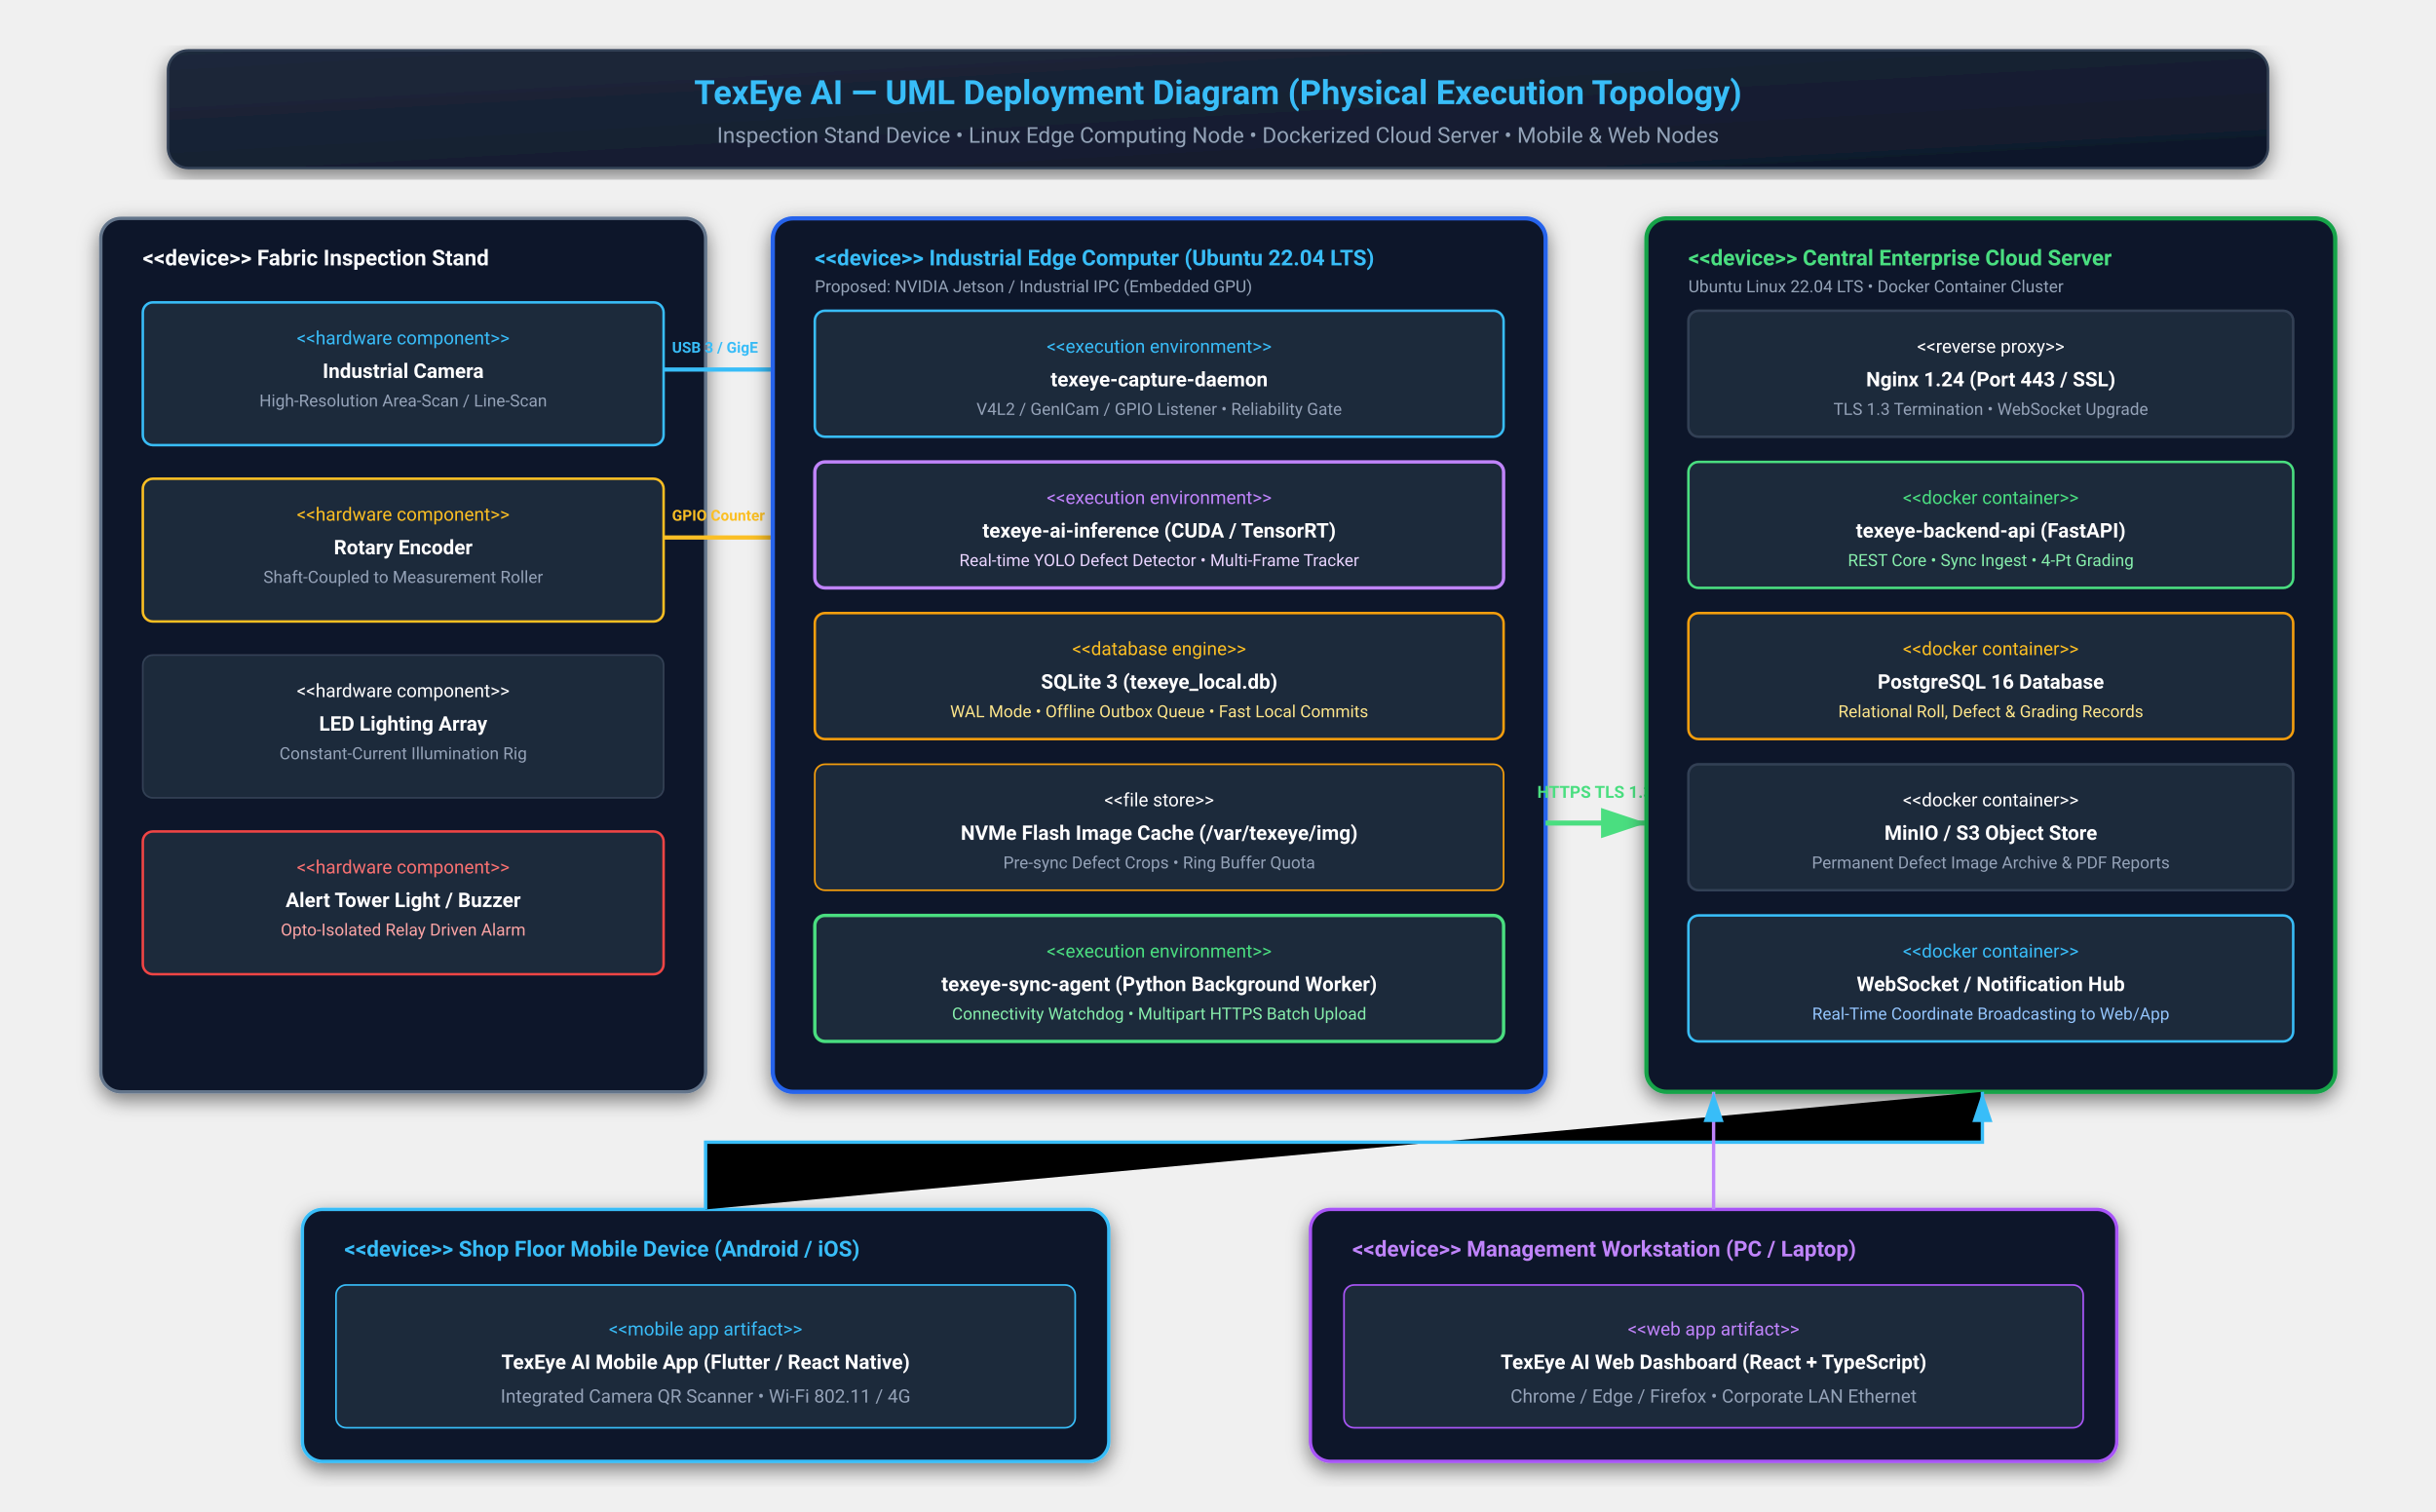
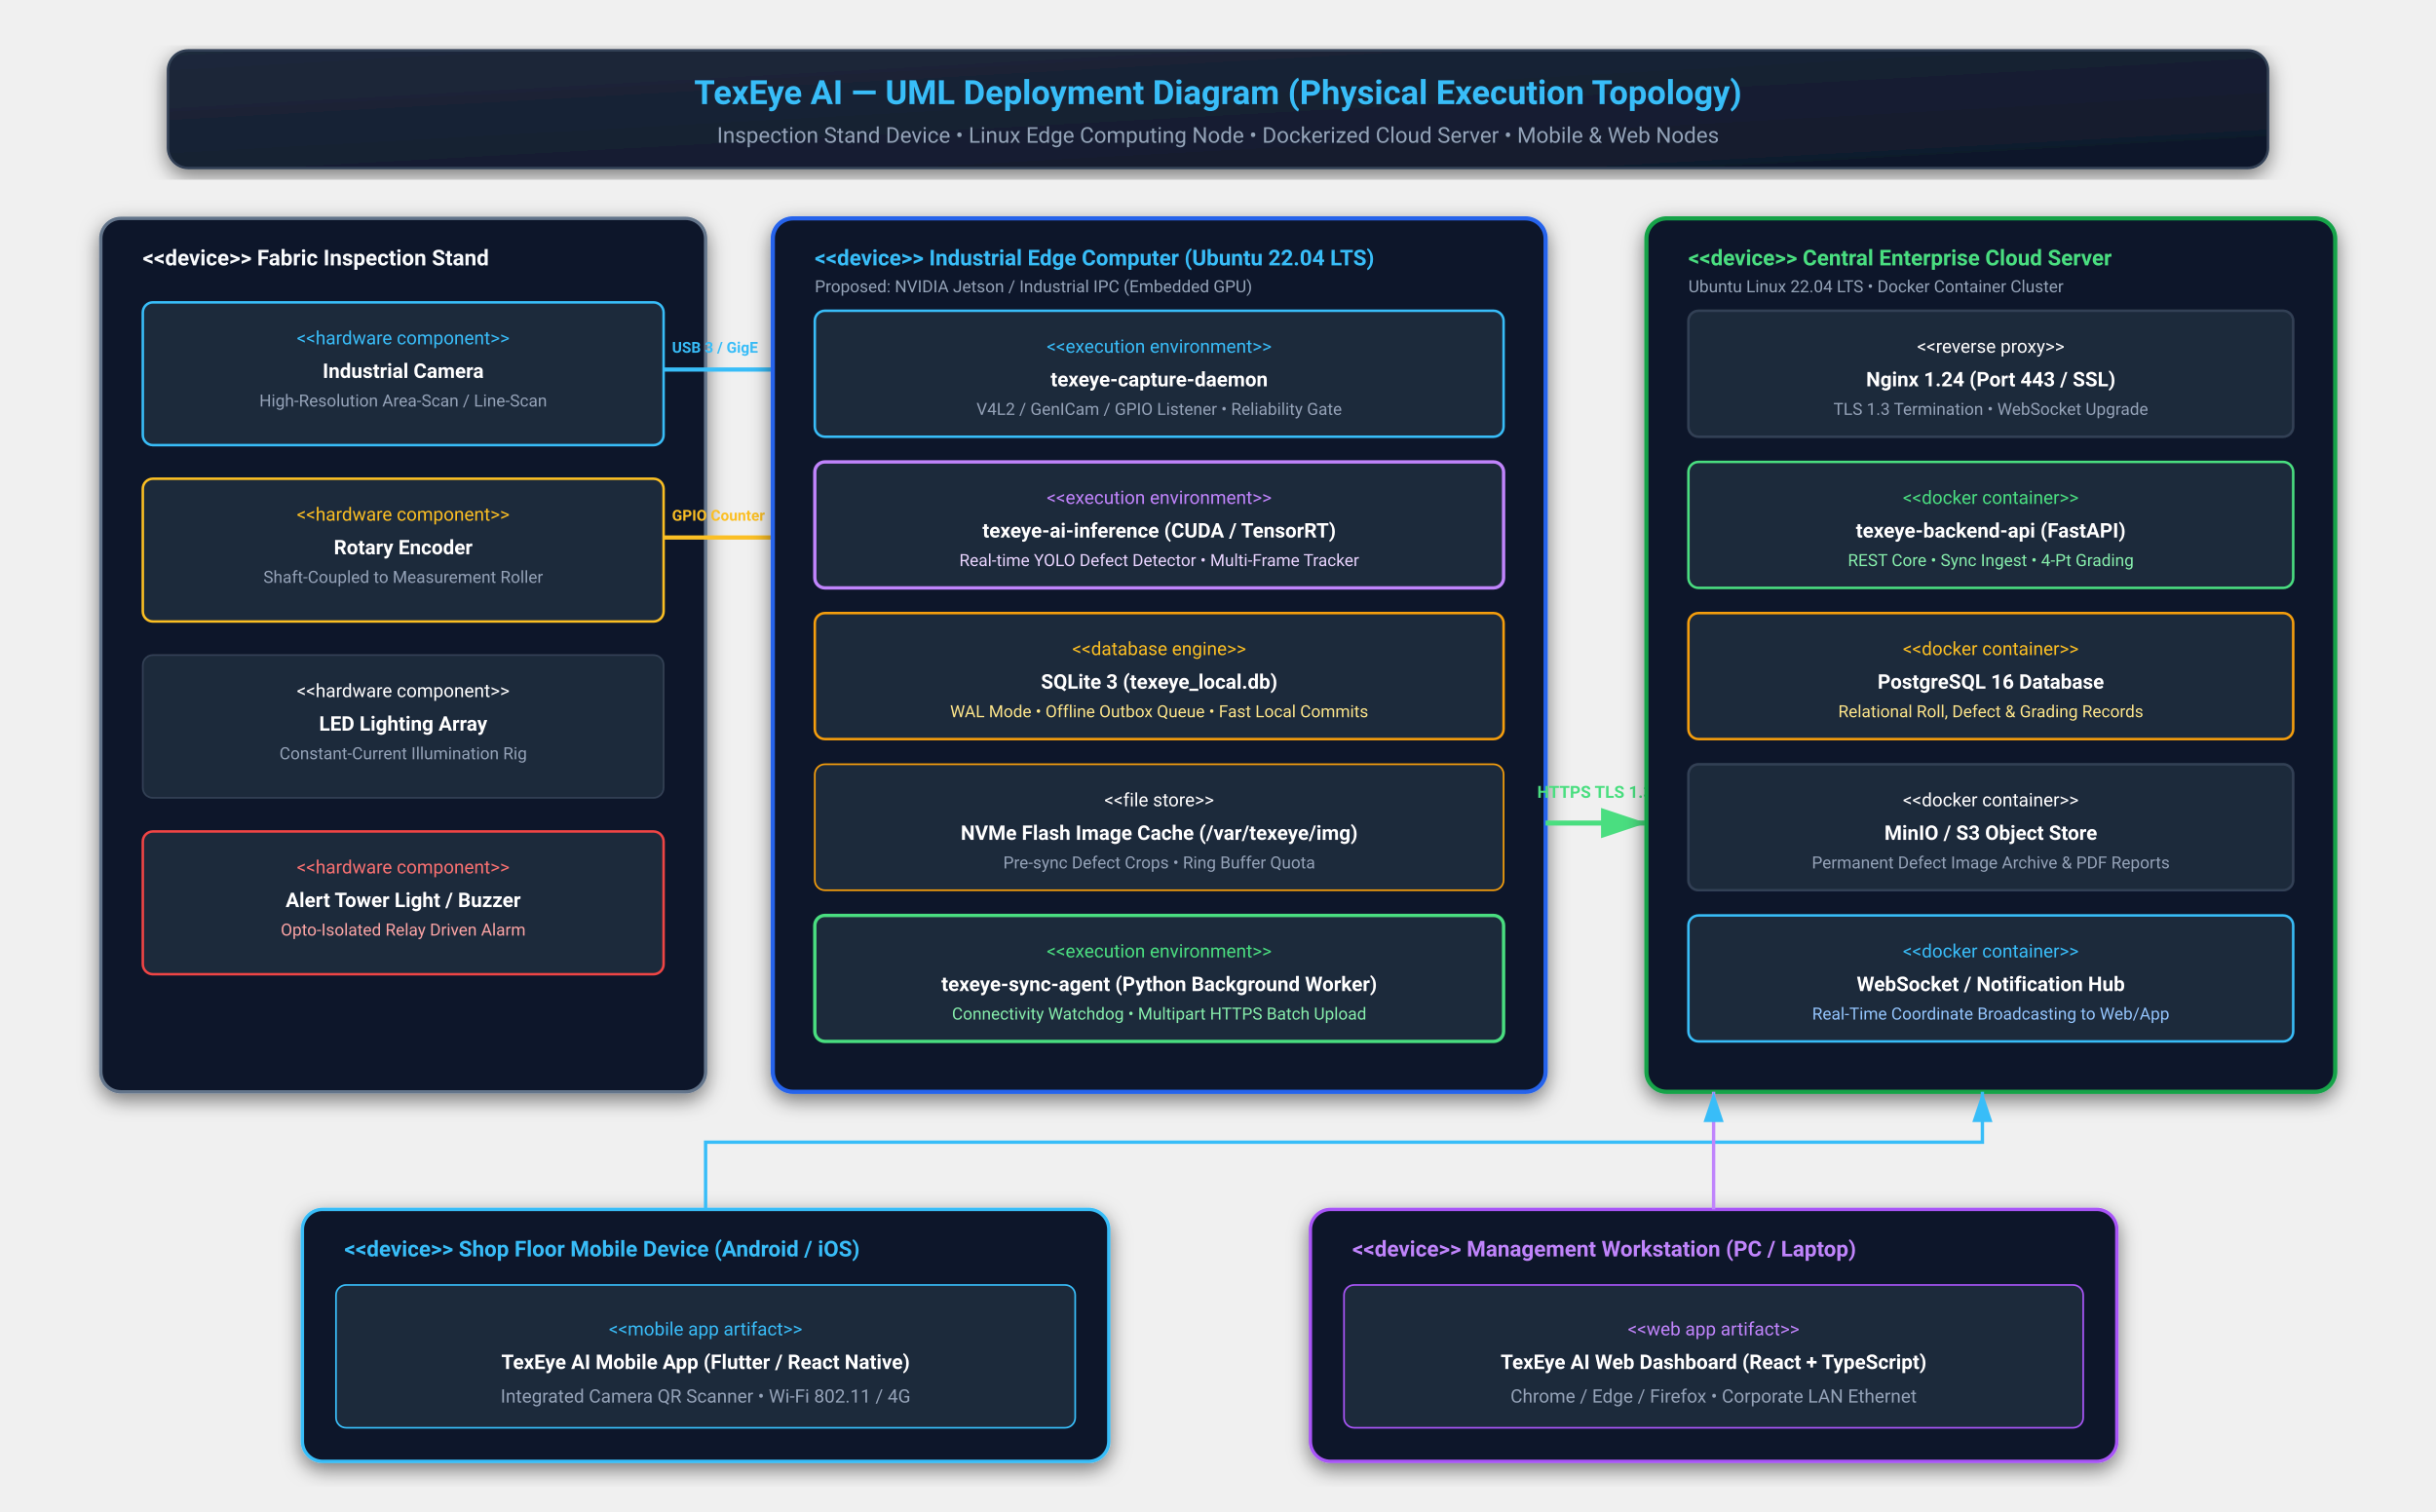
<svg xmlns="http://www.w3.org/2000/svg" viewBox="0 0 1450 900" width="100%" height="100%" style="background-color: #0b1120; font-family: -apple-system, BlinkMacSystemFont, 'Segoe UI', Roboto, Helvetica, Arial, sans-serif;">
  <defs>
    <linearGradient id="hdr11" x1="0%" y1="0%" x2="100%" y2="100%">
      <stop offset="0%" stop-color="#1e293b" />
      <stop offset="100%" stop-color="#0f172a" />
    </linearGradient>
    <filter id="sh11" x="-10%" y="-10%" width="120%" height="120%">
      <feDropShadow dx="0" dy="4" stdDeviation="6" flood-color="#000000" flood-opacity="0.5" />
    </filter>
    <marker id="mG11" markerWidth="10" markerHeight="10" refX="9" refY="3" orient="auto">
      <path d="M0,0 L0,6 L9,3 z" fill="#4ade80" />
    </marker>
    <marker id="mB11" markerWidth="10" markerHeight="10" refX="9" refY="3" orient="auto">
      <path d="M0,0 L0,6 L9,3 z" fill="#38bdf8" />
    </marker>
  </defs>
  <g transform="translate(100, 30)" filter="url(#sh11)">
    <rect width="1250" height="70" rx="12" fill="url(#hdr11)" stroke="#334155" stroke-width="1.5" />
    <text x="625" y="32" fill="#38bdf8" font-size="20" font-weight="bold" text-anchor="middle">TexEye AI — UML Deployment Diagram (Physical Execution Topology)</text>
    <text x="625" y="55" fill="#94a3b8" font-size="13" text-anchor="middle">Inspection Stand Device • Linux Edge Computing Node • Dockerized Cloud Server • Mobile &amp; Web Nodes</text>
  </g>
  <g transform="translate(60, 130)" filter="url(#sh11)">
    <rect width="360" height="520" rx="12" fill="#0f172a" stroke="#64748b" stroke-width="2" />
    <text x="25" y="28" fill="#f8fafc" font-size="13" font-weight="bold">&lt;&lt;device&gt;&gt; Fabric Inspection Stand</text>
    <rect x="25" y="50" width="310" height="85" rx="6" fill="#1e293b" stroke="#38bdf8" stroke-width="1.5" />
    <text x="180" y="75" fill="#38bdf8" font-size="11" text-anchor="middle">&lt;&lt;hardware component&gt;&gt;</text>
    <text x="180" y="95" fill="#ffffff" font-size="12" font-weight="bold" text-anchor="middle">Industrial Camera</text>
    <text x="180" y="112" fill="#94a3b8" font-size="10" text-anchor="middle">High-Resolution Area-Scan / Line-Scan</text>
    <rect x="25" y="155" width="310" height="85" rx="6" fill="#1e293b" stroke="#fbbf24" stroke-width="1.5" />
    <text x="180" y="180" fill="#fbbf24" font-size="11" text-anchor="middle">&lt;&lt;hardware component&gt;&gt;</text>
    <text x="180" y="200" fill="#ffffff" font-size="12" font-weight="bold" text-anchor="middle">Rotary Encoder</text>
    <text x="180" y="217" fill="#94a3b8" font-size="10" text-anchor="middle">Shaft-Coupled to Measurement Roller</text>
    <rect x="25" y="260" width="310" height="85" rx="6" fill="#1e293b" stroke="#334155" stroke-width="1" />
    <text x="180" y="285" fill="#ffffff" font-size="11" text-anchor="middle">&lt;&lt;hardware component&gt;&gt;</text>
    <text x="180" y="305" fill="#ffffff" font-size="12" font-weight="bold" text-anchor="middle">LED Lighting Array</text>
    <text x="180" y="322" fill="#94a3b8" font-size="10" text-anchor="middle">Constant-Current Illumination Rig</text>
    <rect x="25" y="365" width="310" height="85" rx="6" fill="#1e293b" stroke="#ef4444" stroke-width="1.5" />
    <text x="180" y="390" fill="#f87171" font-size="11" text-anchor="middle">&lt;&lt;hardware component&gt;&gt;</text>
    <text x="180" y="410" fill="#ffffff" font-size="12" font-weight="bold" text-anchor="middle">Alert Tower Light / Buzzer</text>
    <text x="180" y="427" fill="#fca5a5" font-size="10" text-anchor="middle">Opto-Isolated Relay Driven Alarm</text>
  </g>
-   <path d="M 395 220 L 460 220" stroke="#38bdf8" stroke-width="2.5" />
+   <path d="M 395 220 L 460 220" stroke="#38bdf8" stroke-width="2.5" fill="none" />
  <text x="400" y="210" fill="#38bdf8" font-size="9" font-weight="bold">USB 3 / GigE</text>
-   <path d="M 395 320 L 460 320" stroke="#fbbf24" stroke-width="2.5" />
+   <path d="M 395 320 L 460 320" stroke="#fbbf24" stroke-width="2.5" fill="none" />
  <text x="400" y="310" fill="#fbbf24" font-size="9" font-weight="bold">GPIO Counter</text>
  <g transform="translate(460, 130)" filter="url(#sh11)">
    <rect width="460" height="520" rx="12" fill="#0f172a" stroke="#2563eb" stroke-width="2.5" />
    <text x="25" y="28" fill="#38bdf8" font-size="13" font-weight="bold">&lt;&lt;device&gt;&gt; Industrial Edge Computer (Ubuntu 22.04 LTS)</text>
    <text x="25" y="44" fill="#94a3b8" font-size="10">Proposed: NVIDIA Jetson / Industrial IPC (Embedded GPU)</text>
    <rect x="25" y="55" width="410" height="75" rx="6" fill="#1e293b" stroke="#38bdf8" stroke-width="1.5" />
    <text x="230" y="80" fill="#38bdf8" font-size="11" text-anchor="middle">&lt;&lt;execution environment&gt;&gt;</text>
    <text x="230" y="100" fill="#ffffff" font-size="12" font-weight="bold" text-anchor="middle">texeye-capture-daemon</text>
    <text x="230" y="117" fill="#94a3b8" font-size="10" text-anchor="middle">V4L2 / GenICam / GPIO Listener • Reliability Gate</text>
    <rect x="25" y="145" width="410" height="75" rx="6" fill="#1e293b" stroke="#c084fc" stroke-width="2" />
    <text x="230" y="170" fill="#c084fc" font-size="11" text-anchor="middle">&lt;&lt;execution environment&gt;&gt;</text>
    <text x="230" y="190" fill="#ffffff" font-size="12" font-weight="bold" text-anchor="middle">texeye-ai-inference (CUDA / TensorRT)</text>
    <text x="230" y="207" fill="#e9d5ff" font-size="10" text-anchor="middle">Real-time YOLO Defect Detector • Multi-Frame Tracker</text>
    <rect x="25" y="235" width="410" height="75" rx="6" fill="#1e293b" stroke="#f59e0b" stroke-width="1.5" />
    <text x="230" y="260" fill="#fbbf24" font-size="11" text-anchor="middle">&lt;&lt;database engine&gt;&gt;</text>
    <text x="230" y="280" fill="#ffffff" font-size="12" font-weight="bold" text-anchor="middle">SQLite 3 (texeye_local.db)</text>
    <text x="230" y="297" fill="#fde68a" font-size="10" text-anchor="middle">WAL Mode • Offline Outbox Queue • Fast Local Commits</text>
    <rect x="25" y="325" width="410" height="75" rx="6" fill="#1e293b" stroke="#f59e0b" stroke-width="1" />
    <text x="230" y="350" fill="#ffffff" font-size="11" text-anchor="middle">&lt;&lt;file store&gt;&gt;</text>
    <text x="230" y="370" fill="#ffffff" font-size="12" font-weight="bold" text-anchor="middle">NVMe Flash Image Cache (/var/texeye/img)</text>
    <text x="230" y="387" fill="#94a3b8" font-size="10" text-anchor="middle">Pre-sync Defect Crops • Ring Buffer Quota</text>
    <rect x="25" y="415" width="410" height="75" rx="6" fill="#1e293b" stroke="#4ade80" stroke-width="2" />
    <text x="230" y="440" fill="#4ade80" font-size="11" text-anchor="middle">&lt;&lt;execution environment&gt;&gt;</text>
    <text x="230" y="460" fill="#ffffff" font-size="12" font-weight="bold" text-anchor="middle">texeye-sync-agent (Python Background Worker)</text>
    <text x="230" y="477" fill="#86efac" font-size="10" text-anchor="middle">Connectivity Watchdog • Multipart HTTPS Batch Upload</text>
  </g>
-   <path d="M 920 490 L 980 490" stroke="#4ade80" stroke-width="3" marker-end="url(#mG11)" />
+   <path d="M 920 490 L 980 490" stroke="#4ade80" stroke-width="3" marker-end="url(#mG11)" fill="none" />
  <text x="915" y="475" fill="#4ade80" font-size="10" font-weight="bold">HTTPS TLS 1.3</text>
  <g transform="translate(980, 130)" filter="url(#sh11)">
    <rect width="410" height="520" rx="12" fill="#0f172a" stroke="#16a34a" stroke-width="2.5" />
    <text x="25" y="28" fill="#4ade80" font-size="13" font-weight="bold">&lt;&lt;device&gt;&gt; Central Enterprise Cloud Server</text>
    <text x="25" y="44" fill="#94a3b8" font-size="10">Ubuntu Linux 22.04 LTS • Docker Container Cluster</text>
    <rect x="25" y="55" width="360" height="75" rx="6" fill="#1e293b" stroke="#334155" stroke-width="1.5" />
    <text x="205" y="80" fill="#ffffff" font-size="11" text-anchor="middle">&lt;&lt;reverse proxy&gt;&gt;</text>
    <text x="205" y="100" fill="#ffffff" font-size="12" font-weight="bold" text-anchor="middle">Nginx 1.24 (Port 443 / SSL)</text>
    <text x="205" y="117" fill="#94a3b8" font-size="10" text-anchor="middle">TLS 1.3 Termination • WebSocket Upgrade</text>
    <rect x="25" y="145" width="360" height="75" rx="6" fill="#1e293b" stroke="#4ade80" stroke-width="1.5" />
    <text x="205" y="170" fill="#4ade80" font-size="11" text-anchor="middle">&lt;&lt;docker container&gt;&gt;</text>
    <text x="205" y="190" fill="#ffffff" font-size="12" font-weight="bold" text-anchor="middle">texeye-backend-api (FastAPI)</text>
    <text x="205" y="207" fill="#86efac" font-size="10" text-anchor="middle">REST Core • Sync Ingest • 4-Pt Grading</text>
    <rect x="25" y="235" width="360" height="75" rx="6" fill="#1e293b" stroke="#f59e0b" stroke-width="1.5" />
    <text x="205" y="260" fill="#fbbf24" font-size="11" text-anchor="middle">&lt;&lt;docker container&gt;&gt;</text>
    <text x="205" y="280" fill="#ffffff" font-size="12" font-weight="bold" text-anchor="middle">PostgreSQL 16 Database</text>
    <text x="205" y="297" fill="#fde68a" font-size="10" text-anchor="middle">Relational Roll, Defect &amp; Grading Records</text>
    <rect x="25" y="325" width="360" height="75" rx="6" fill="#1e293b" stroke="#334155" stroke-width="1.5" />
    <text x="205" y="350" fill="#ffffff" font-size="11" text-anchor="middle">&lt;&lt;docker container&gt;&gt;</text>
    <text x="205" y="370" fill="#ffffff" font-size="12" font-weight="bold" text-anchor="middle">MinIO / S3 Object Store</text>
    <text x="205" y="387" fill="#94a3b8" font-size="10" text-anchor="middle">Permanent Defect Image Archive &amp; PDF Reports</text>
    <rect x="25" y="415" width="360" height="75" rx="6" fill="#1e293b" stroke="#38bdf8" stroke-width="1.5" />
    <text x="205" y="440" fill="#38bdf8" font-size="11" text-anchor="middle">&lt;&lt;docker container&gt;&gt;</text>
    <text x="205" y="460" fill="#ffffff" font-size="12" font-weight="bold" text-anchor="middle">WebSocket / Notification Hub</text>
    <text x="205" y="477" fill="#93c5fd" font-size="10" text-anchor="middle">Real-Time Coordinate Broadcasting to Web/App</text>
  </g>
  <g transform="translate(180, 720)" filter="url(#sh11)">
    <rect width="480" height="150" rx="12" fill="#0f172a" stroke="#38bdf8" stroke-width="2" />
    <text x="25" y="28" fill="#38bdf8" font-size="13" font-weight="bold">&lt;&lt;device&gt;&gt; Shop Floor Mobile Device (Android / iOS)</text>
    <rect x="20" y="45" width="440" height="85" rx="6" fill="#1e293b" stroke="#38bdf8" stroke-width="1" />
    <text x="240" y="75" fill="#38bdf8" font-size="11" text-anchor="middle">&lt;&lt;mobile app artifact&gt;&gt;</text>
    <text x="240" y="95" fill="#ffffff" font-size="12" font-weight="bold" text-anchor="middle">TexEye AI Mobile App (Flutter / React Native)</text>
    <text x="240" y="115" fill="#94a3b8" font-size="11" text-anchor="middle">Integrated Camera QR Scanner • Wi-Fi 802.11 / 4G</text>
  </g>
  <g transform="translate(780, 720)" filter="url(#sh11)">
    <rect width="480" height="150" rx="12" fill="#0f172a" stroke="#a855f7" stroke-width="2" />
    <text x="25" y="28" fill="#c084fc" font-size="13" font-weight="bold">&lt;&lt;device&gt;&gt; Management Workstation (PC / Laptop)</text>
    <rect x="20" y="45" width="440" height="85" rx="6" fill="#1e293b" stroke="#a855f7" stroke-width="1" />
    <text x="240" y="75" fill="#c084fc" font-size="11" text-anchor="middle">&lt;&lt;web app artifact&gt;&gt;</text>
    <text x="240" y="95" fill="#ffffff" font-size="12" font-weight="bold" text-anchor="middle">TexEye AI Web Dashboard (React + TypeScript)</text>
    <text x="240" y="115" fill="#94a3b8" font-size="11" text-anchor="middle">Chrome / Edge / Firefox • Corporate LAN Ethernet</text>
  </g>
-   <path d="M 420 720 L 420 680 L 1180 680 L 1180 650" stroke="#38bdf8" stroke-width="2" marker-end="url(#mB11)" />
-   <path d="M 1020 720 L 1020 650" stroke="#c084fc" stroke-width="2" marker-end="url(#mB11)" />
+   <path d="M 420 720 L 420 680 L 1180 680 L 1180 650" stroke="#38bdf8" stroke-width="2" marker-end="url(#mB11)" fill="none" />
+   <path d="M 1020 720 L 1020 650" stroke="#c084fc" stroke-width="2" marker-end="url(#mB11)" fill="none" />
</svg>
